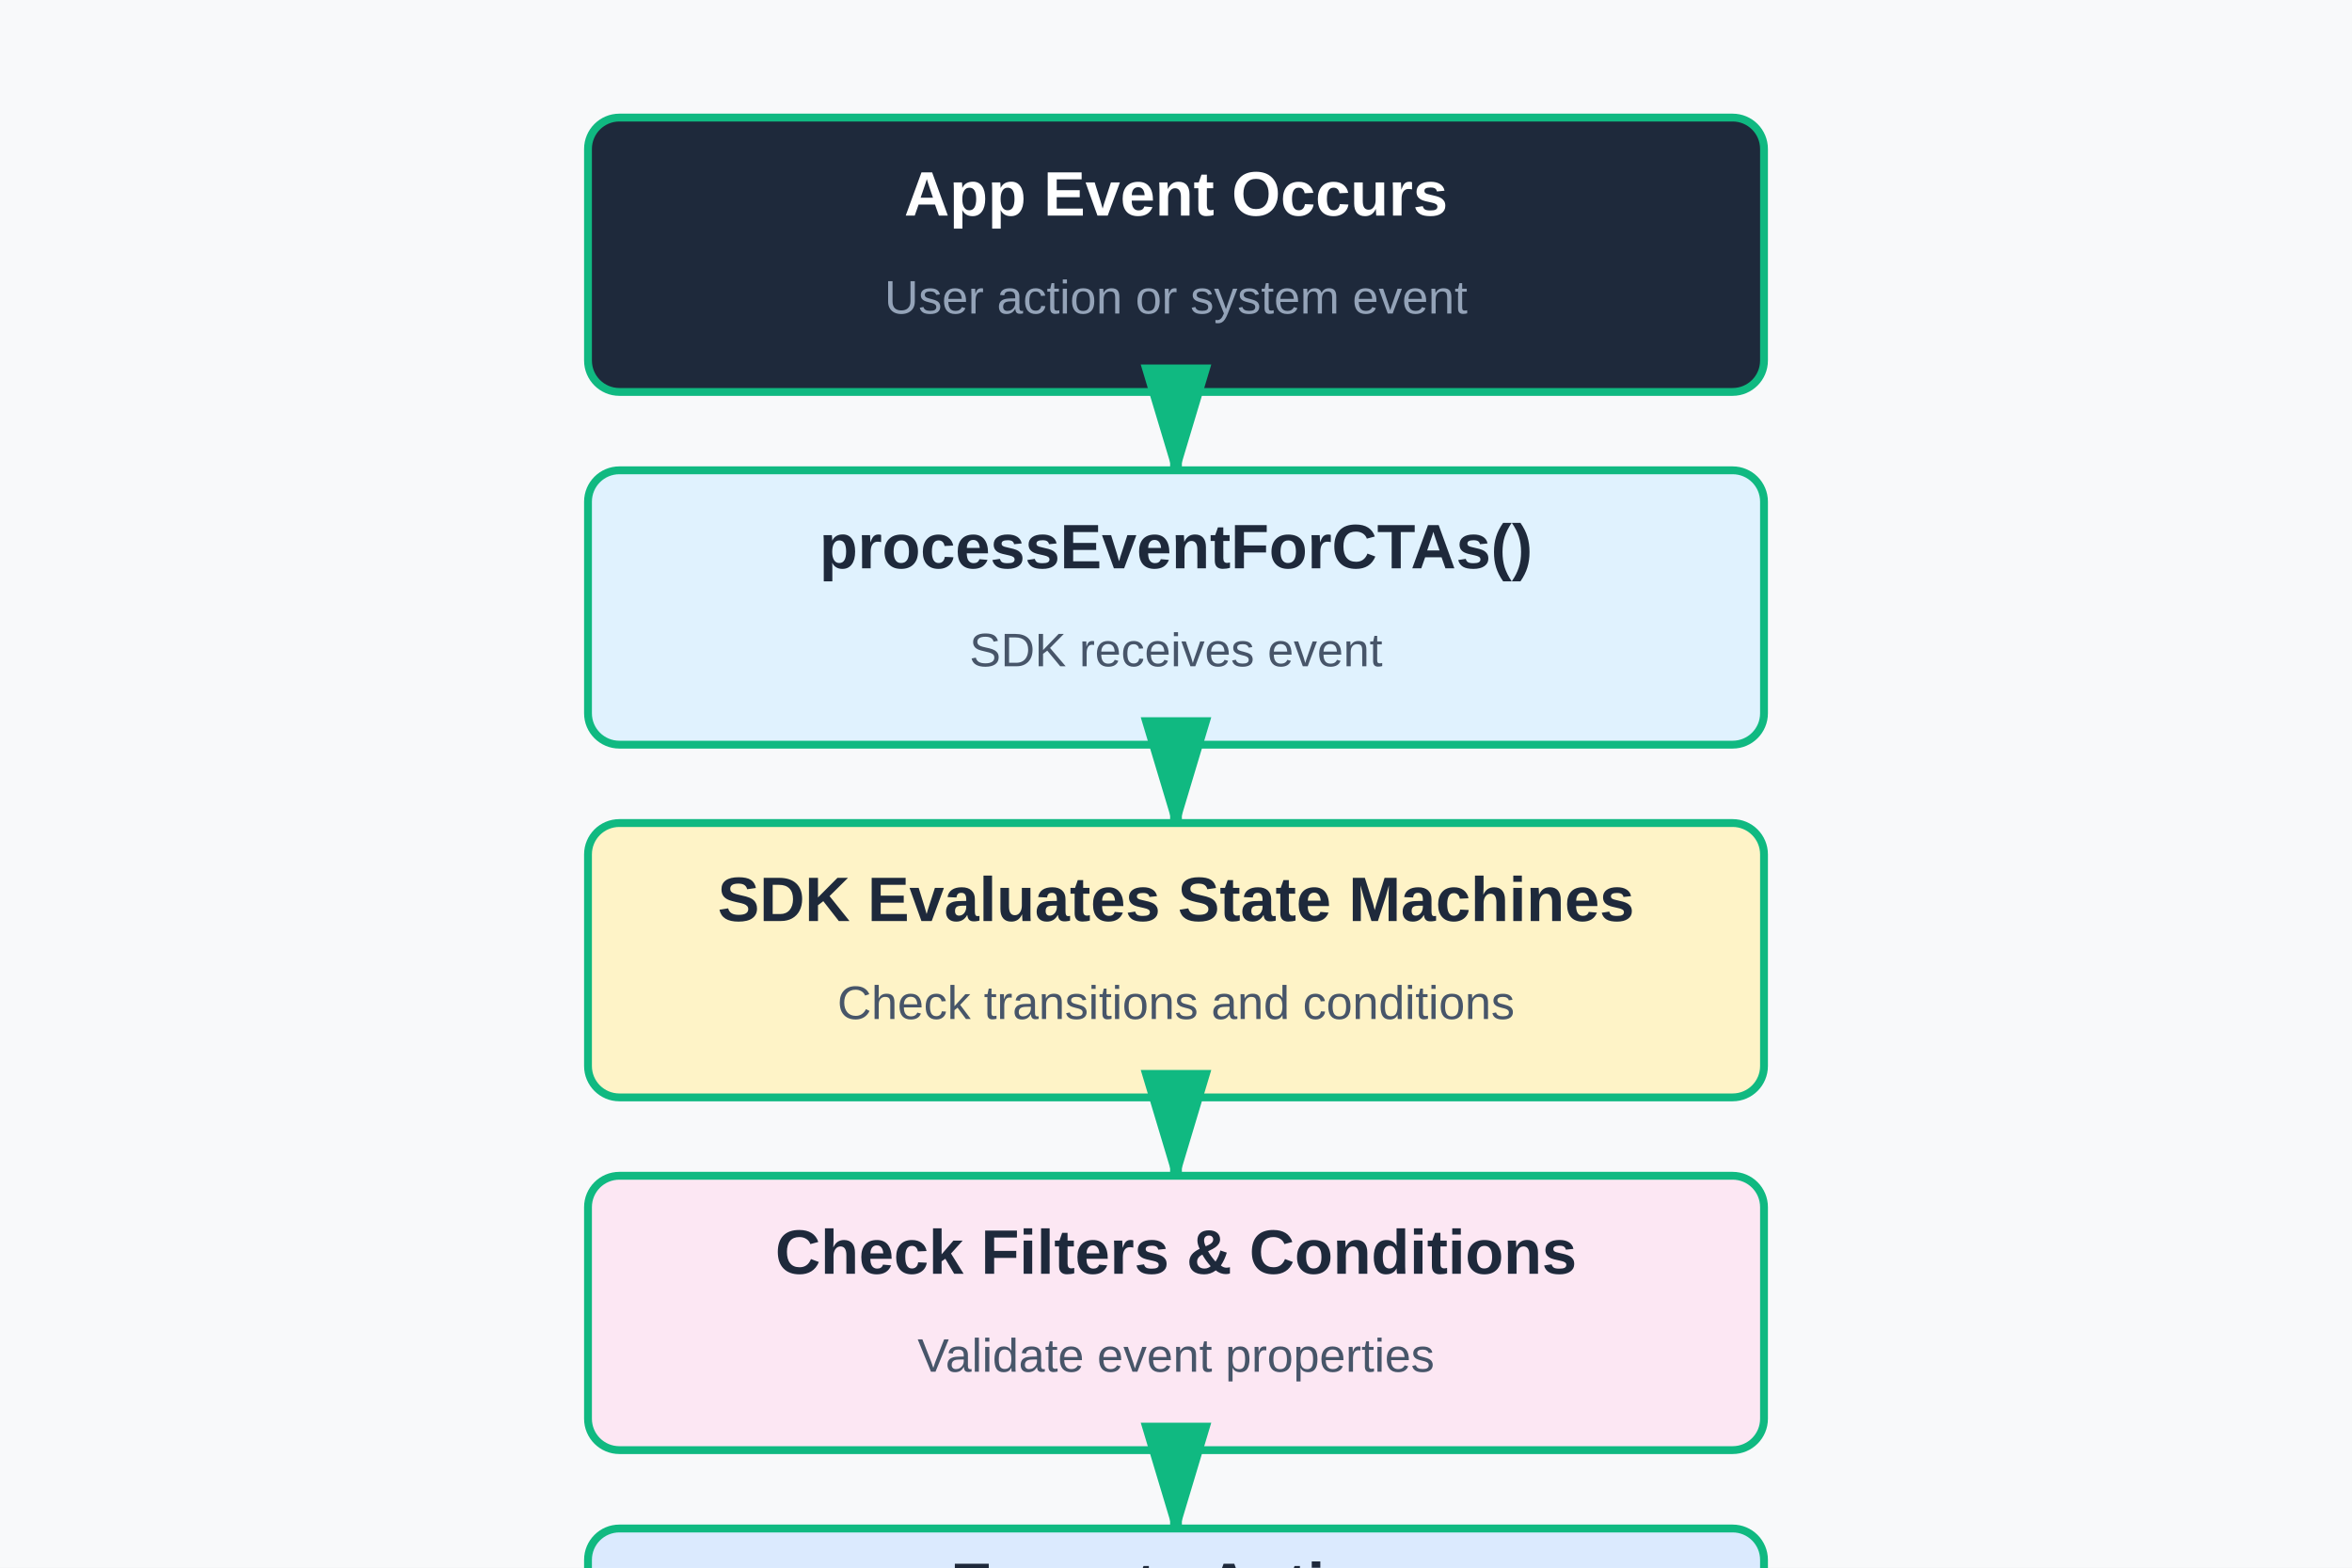
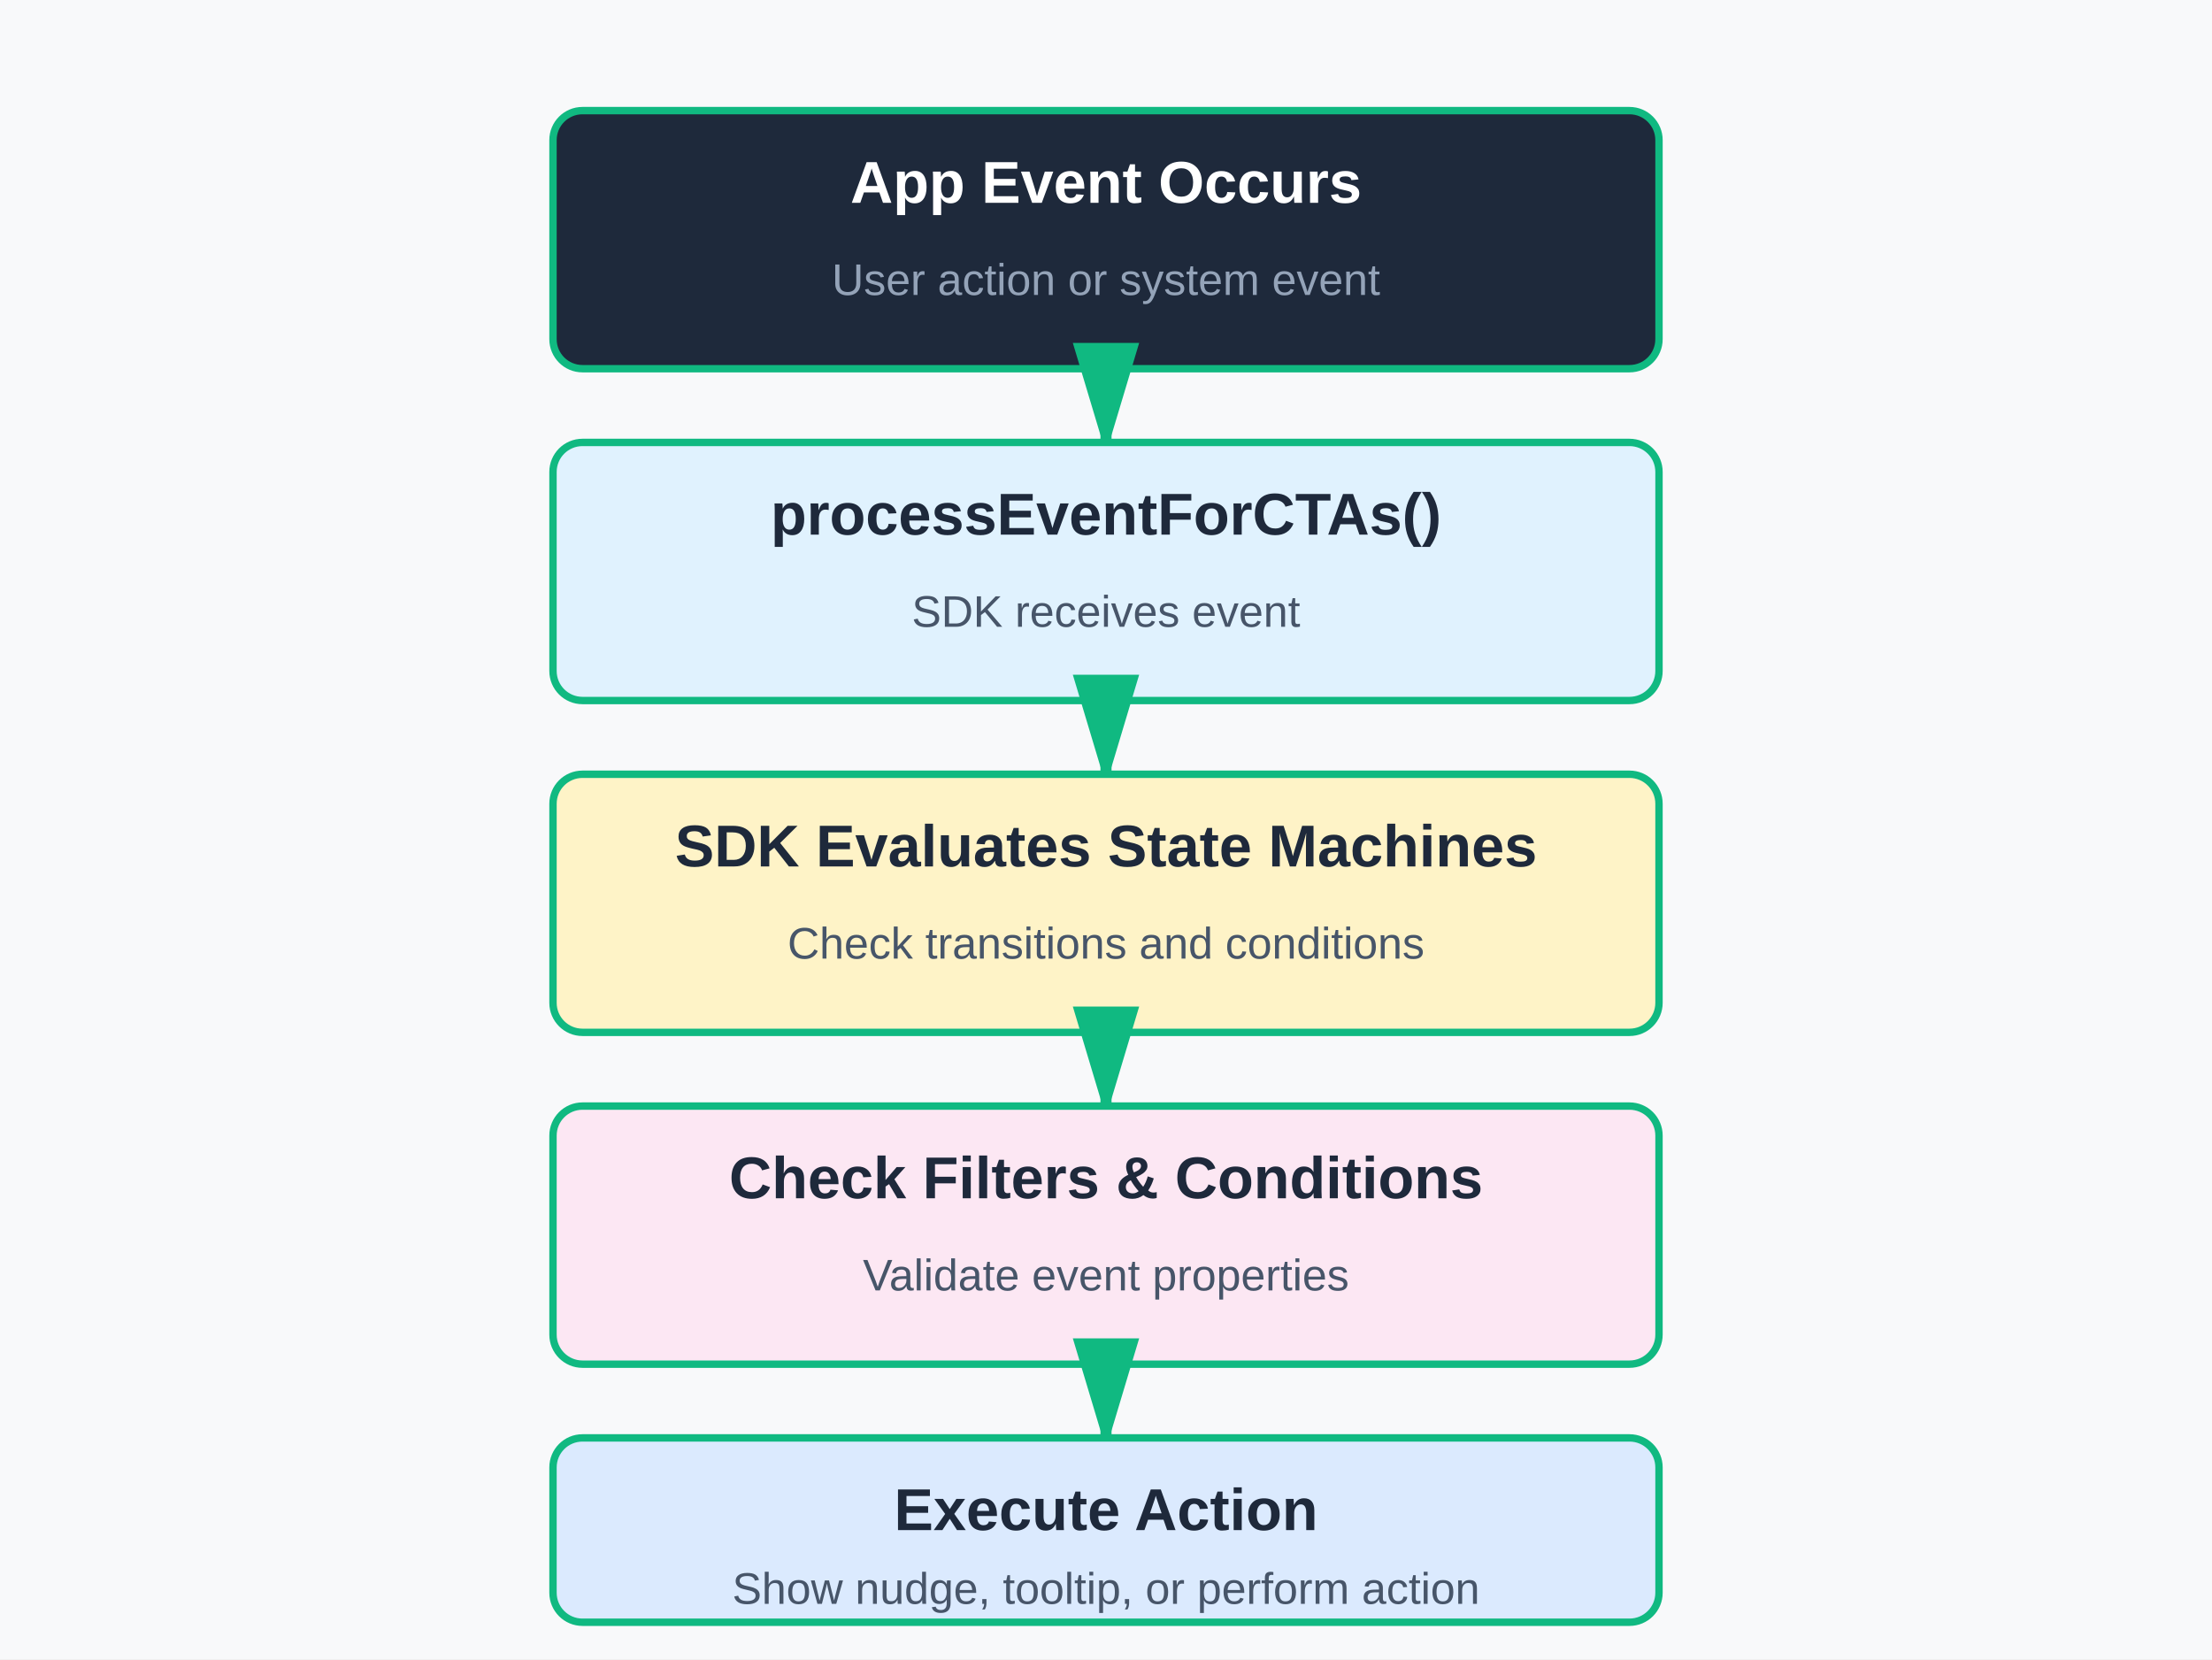
- <svg xmlns="http://www.w3.org/2000/svg" width="600" height="400">
+ <svg xmlns="http://www.w3.org/2000/svg" width="600" height="450">
  <defs>
    <marker id="arrowhead" markerWidth="10" markerHeight="10" refX="9" refY="3" orient="auto">
      <polygon points="0 0, 10 3, 0 6" fill="#10b981" />
    </marker>
  </defs>
-   <rect width="600" height="400" fill="#f8f9fa" />
+   <rect width="600" height="450" fill="#f8f9fa" />
  <rect x="150" y="30" width="300" height="70" rx="8" fill="#1E293B" stroke="#10b981" stroke-width="2" />
  <text x="300" y="55" font-family="Arial, sans-serif" font-size="16" font-weight="bold" fill="white" text-anchor="middle">App Event Occurs</text>
  <text x="300" y="80" font-family="Arial, sans-serif" font-size="12" fill="#94a3b8" text-anchor="middle">User action or system event</text>
  <path d="M 300 100 L 300 120" stroke="#10b981" stroke-width="3" fill="none" marker-end="url(#arrowhead)" />
  <rect x="150" y="120" width="300" height="70" rx="8" fill="#e0f2fe" stroke="#10b981" stroke-width="2" />
  <text x="300" y="145" font-family="Arial, sans-serif" font-size="16" font-weight="bold" fill="#1E293B" text-anchor="middle">processEventForCTAs()</text>
  <text x="300" y="170" font-family="Arial, sans-serif" font-size="12" fill="#475569" text-anchor="middle">SDK receives event</text>
  <path d="M 300 190 L 300 210" stroke="#10b981" stroke-width="3" fill="none" marker-end="url(#arrowhead)" />
  <rect x="150" y="210" width="300" height="70" rx="8" fill="#fef3c7" stroke="#10b981" stroke-width="2" />
  <text x="300" y="235" font-family="Arial, sans-serif" font-size="16" font-weight="bold" fill="#1E293B" text-anchor="middle">SDK Evaluates State Machines</text>
  <text x="300" y="260" font-family="Arial, sans-serif" font-size="12" fill="#475569" text-anchor="middle">Check transitions and conditions</text>
  <path d="M 300 280 L 300 300" stroke="#10b981" stroke-width="3" fill="none" marker-end="url(#arrowhead)" />
  <rect x="150" y="300" width="300" height="70" rx="8" fill="#fce7f3" stroke="#10b981" stroke-width="2" />
  <text x="300" y="325" font-family="Arial, sans-serif" font-size="16" font-weight="bold" fill="#1E293B" text-anchor="middle">Check Filters &amp; Conditions</text>
  <text x="300" y="350" font-family="Arial, sans-serif" font-size="12" fill="#475569" text-anchor="middle">Validate event properties</text>
  <path d="M 300 370 L 300 390" stroke="#10b981" stroke-width="3" fill="none" marker-end="url(#arrowhead)" />
-   <rect x="150" y="390" width="300" height="30" rx="8" fill="#dbeafe" stroke="#10b981" stroke-width="2" />
-   <text x="300" y="410" font-family="Arial, sans-serif" font-size="16" font-weight="bold" fill="#1E293B" text-anchor="middle">Execute Action</text>
+   <rect x="150" y="390" width="300" height="50" rx="8" fill="#dbeafe" stroke="#10b981" stroke-width="2" />
+   <text x="300" y="415" font-family="Arial, sans-serif" font-size="16" font-weight="bold" fill="#1E293B" text-anchor="middle">Execute Action</text>
+   <text x="300" y="435" font-family="Arial, sans-serif" font-size="12" fill="#475569" text-anchor="middle">Show nudge, tooltip, or perform action</text>
</svg>
